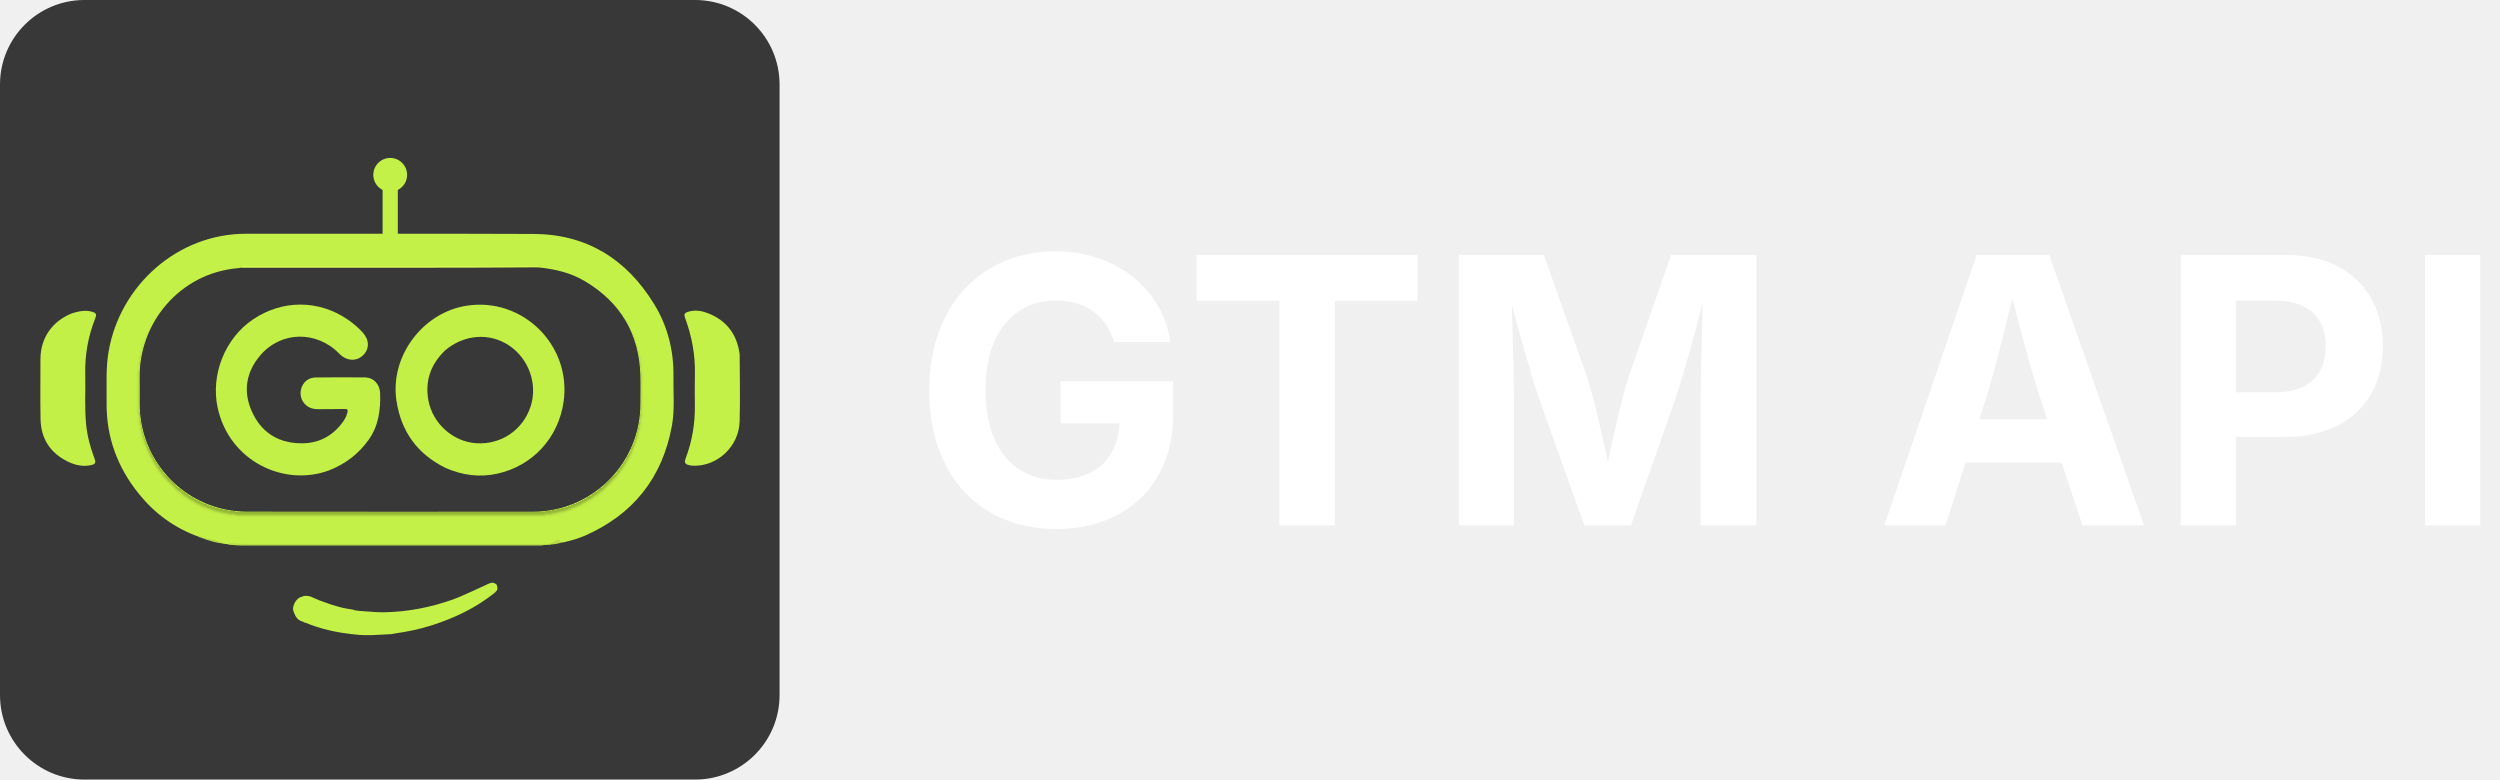
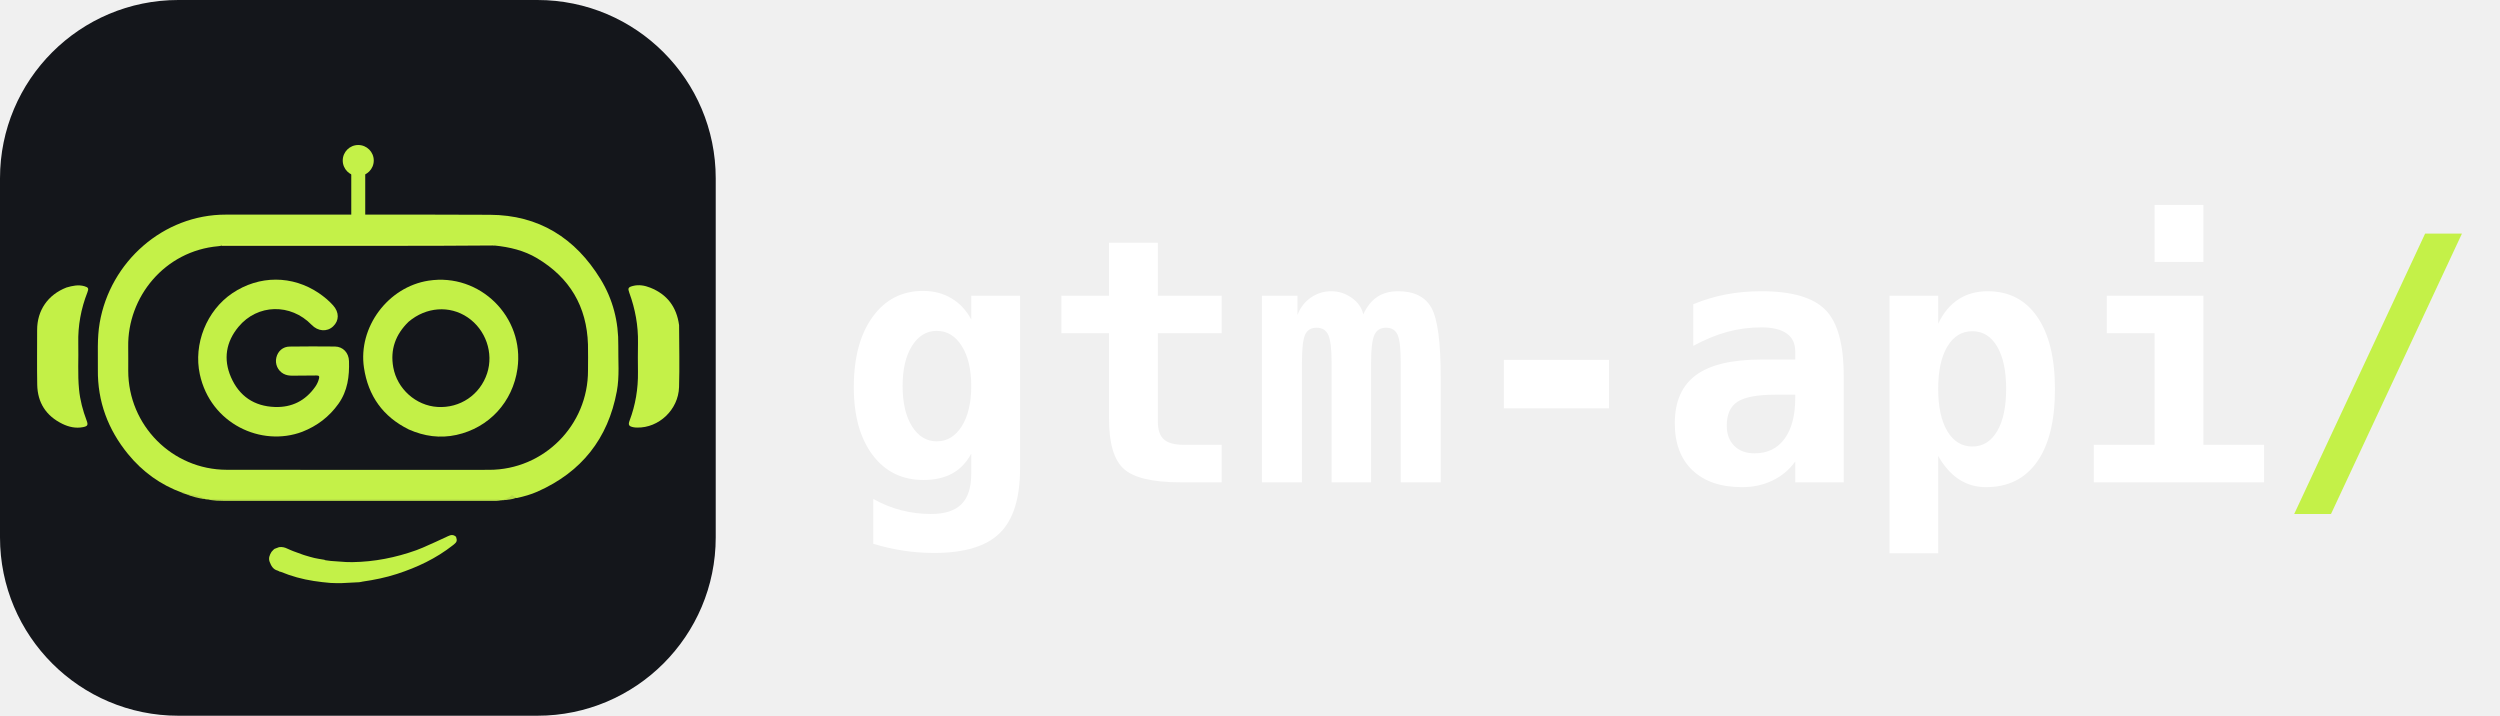
- <svg xmlns="http://www.w3.org/2000/svg" width="2960" height="923" viewBox="0 0 2960 923" fill="none">
-   <rect width="923" height="923" rx="100" fill="#383838" />
+ <svg xmlns="http://www.w3.org/2000/svg" width="3224" height="923" viewBox="0 0 3224 923" fill="none">
+   <rect width="923" height="923" rx="230" fill="#14161B" />
  <rect x="453" y="200" width="18" height="89" fill="#C4F148" />
  <circle cx="462" cy="207" r="20" fill="#C4F148" />
  <path d="M441.042 751.967C436.06 751.922 431.054 752.167 426.102 751.763C418.927 751.176 411.76 750.315 404.645 749.223C389.974 746.97 375.733 743.107 362.032 737.393C361.745 737.273 361.402 737.284 360.9 737.273C359.822 736.811 358.987 736.098 358.028 735.847C352.109 734.299 349.714 729.688 347.704 724.462C345.978 719.745 347.676 715.794 350.095 711.727C351.008 710.696 351.765 709.887 352.523 709.077C352.919 708.711 353.314 708.345 353.969 707.817C356.038 706.966 357.848 706.277 359.883 705.605C363.806 705.053 367.208 705.883 370.525 707.522C372.923 708.706 375.465 709.605 378.076 710.747C382.392 712.348 386.575 713.832 390.882 715.414C391.408 715.607 391.81 715.704 392.32 715.867C392.427 715.933 392.554 715.933 392.554 715.933C392.554 715.933 392.68 715.933 392.776 716.035C393.144 716.179 393.417 716.22 393.852 716.353C397.86 717.516 401.675 718.724 405.564 719.618C409.276 720.47 413.065 720.996 416.994 721.678C417.518 721.703 417.867 721.714 418.267 721.852C418.474 722.041 418.63 722.104 418.927 722.228C419.271 722.323 419.474 722.355 419.835 722.506C422.17 722.884 424.342 723.225 426.526 723.388C432.968 723.868 439.415 724.277 446.049 724.786C448.9 724.867 451.564 724.876 454.437 724.93C482.957 724.521 510.304 719.048 536.873 709.552C539.618 708.571 542.272 707.341 545.149 706.254C556.159 701.362 567.073 696.613 577.773 691.434C581.623 689.571 584.811 689.199 588.122 692.29C589.751 697.16 589.246 698.949 585.485 702.006C585.042 702.366 584.598 702.725 584.149 703.079C562.535 720.116 538.038 731.685 511.921 740.152C497.563 744.806 482.82 747.832 467.677 750.01C466.049 750.281 464.646 750.746 463.221 750.829C455.831 751.262 448.436 751.598 441.042 751.967Z" fill="#C3F148" />
-   <path d="M235.171 635.481C206.964 625.293 183.724 608.389 165.032 585.473C139.267 553.887 125.717 517.732 126.215 476.696C126.46 456.56 125.116 436.395 128.559 416.338C142.086 337.544 210.644 276.617 291.344 276.773C404.838 276.991 518.334 276.445 631.825 276.993C694.804 277.296 741.814 306.833 774.399 359.892C790.477 386.072 797.805 414.941 797.363 445.683C797.08 465.324 799.071 485.118 795.468 504.567C784.152 565.649 749.906 608.821 693.067 634.004C684.653 637.732 675.837 640.186 666.495 642.257C659.951 640.998 654.538 644.318 648.358 644.994C647.579 645.098 647.147 645.201 646.386 645.238C643.566 644.878 641.064 645.006 638.567 645.006C521.617 644.999 404.667 645.015 287.717 644.955C281.775 644.952 275.79 645.186 269.395 644.22C267.862 644.208 266.816 644.117 265.395 643.895C256.925 641.035 248.448 639.719 239.929 637.147C239.541 637.175 239.204 637.216 239.079 637.101C238.097 635.811 236.755 635.695 235.171 635.481Z" fill="#C4F148" />
+   <mask id="bodyHole" maskUnits="userSpaceOnUse">
+     <rect width="923" height="923" fill="#fff" />
+     <path d="M637.542 316.593C657.268 318.567 675.834 322.977 692.608 332.983C734.695 358.088 756.759 395.183 758.253 444.254C758.593 455.406 758.245 466.579 758.286 477.742C758.54 548.311 701.38 605.864 630.811 605.896C518.011 605.946 405.212 606.008 292.412 605.834C222.145 605.725 165.489 548.658 165.369 478.338C165.351 468.007 165.508 457.675 165.338 447.347C164.282 382.964 212.401 323.441 281.741 317.488C282.572 317.417 283.398 317.302 284.62 317.067C286.789 315.619 288.854 316.017 290.818 316.017C404.592 315.998 518.367 315.999 632.142 316.008C633.801 316.008 635.478 315.851 637.542 316.593Z" fill="#000" />
+   </mask>
+   <path d="M235.171 635.481C206.964 625.293 183.724 608.389 165.032 585.473C139.267 553.887 125.717 517.732 126.215 476.696C126.46 456.56 125.116 436.395 128.559 416.338C142.086 337.544 210.644 276.617 291.344 276.773C404.838 276.991 518.334 276.445 631.825 276.993C694.804 277.296 741.814 306.833 774.399 359.892C790.477 386.072 797.805 414.941 797.363 445.683C797.08 465.324 799.071 485.118 795.468 504.567C784.152 565.649 749.906 608.821 693.067 634.004C684.653 637.732 675.837 640.186 666.495 642.257C659.951 640.998 654.538 644.318 648.358 644.994C647.579 645.098 647.147 645.201 646.386 645.238C643.566 644.878 641.064 645.006 638.567 645.006C521.617 644.999 404.667 645.015 287.717 644.955C281.775 644.952 275.79 645.186 269.395 644.22C267.862 644.208 266.816 644.117 265.395 643.895C256.925 641.035 248.448 639.719 239.929 637.147C239.541 637.175 239.204 637.216 239.079 637.101C238.097 635.811 236.755 635.695 235.171 635.481Z" fill="#C4F148" mask="url(#bodyHole)" />
  <path d="M875.752 419.379C875.827 446.323 876.518 472.827 875.702 499.284C874.804 528.397 849.654 551.964 821.624 551.402C820.131 551.372 818.618 551.289 817.154 551.016C810.99 549.863 809.819 548.004 811.956 542.332C819.565 522.136 823.01 501.256 822.719 479.692C822.55 467.202 822.527 454.703 822.749 442.214C823.146 419.946 819.192 398.476 811.569 377.614C809.435 371.772 810.032 370.408 816.061 368.799C823.773 366.74 831.425 368.135 838.564 370.971C860.27 379.595 872.588 395.76 875.752 419.379Z" fill="#C4F148" />
  <path d="M85.784 370.746C93.579 368.49 101.056 366.882 108.749 369.065C113.931 370.536 114.681 371.99 112.752 376.912C104.444 398.103 100.413 420.037 100.949 442.815C101.414 462.617 100.032 482.457 101.932 502.226C103.262 516.059 106.823 529.383 111.723 542.374C113.865 548.054 113.093 549.666 107.004 550.85C97.664 552.664 88.687 550.64 80.336 546.548C59.425 536.302 48.416 519.293 48.003 496.043C47.585 472.571 47.92 449.085 47.884 425.605C47.845 400.315 61.699 380.072 85.784 370.746Z" fill="#C3F047" />
  <path d="M269.246 644.478C272.471 642.695 276.372 643.426 279.933 643.558C284.048 643.71 288.209 644.032 292.35 644.033C407.733 644.06 523.117 644.052 638.501 644.076C640.802 644.076 643.171 643.615 645.726 644.914C642.473 646.178 638.791 645.905 635.15 645.906C519.934 645.932 404.718 645.925 289.503 645.935C282.833 645.936 276.19 645.6 269.246 644.478Z" fill="#B7DC47" />
  <path d="M239.769 637.393C248.355 637.428 256.791 639.276 264.885 643.454C256.328 643.141 248.21 640.18 239.769 637.393Z" fill="#B7DC47" />
  <path d="M648.346 645.082C651.467 642.448 656.236 642.786 659.424 639.016C660.924 637.243 663.246 641.251 665.846 641.989C660.448 644.191 654.541 644.538 648.346 645.082Z" fill="#B7DC47" />
  <path d="M235.04 635.739C236.611 633.823 237.949 634.425 239.002 636.656C237.713 636.63 236.473 636.274 235.04 635.739Z" fill="#B7DC47" />
-   <g filter="url(#filter0_d_2191_835)">
-     <path d="M637.542 316.593C657.268 318.567 675.834 322.977 692.608 332.983C734.695 358.088 756.759 395.183 758.253 444.254C758.593 455.406 758.245 466.579 758.286 477.742C758.54 548.311 701.38 605.864 630.811 605.896C518.011 605.946 405.212 606.008 292.412 605.834C222.145 605.725 165.489 548.658 165.369 478.338C165.351 468.007 165.508 457.675 165.338 447.347C164.282 382.964 212.401 323.441 281.741 317.488C282.572 317.417 283.398 317.302 284.62 317.067C286.789 315.619 288.854 316.017 290.818 316.017C404.592 315.998 518.367 315.999 632.142 316.008C633.801 316.008 635.478 315.851 637.542 316.593Z" fill="#383838" />
-   </g>
  <path d="M637.809 316.492C592.707 316.884 547.436 316.951 502.164 316.979C430.089 317.022 358.014 317.04 285.477 316.998C286.495 313.771 289.381 315.062 291.647 315.06C366.95 314.99 442.253 315.001 517.556 315.001C555.54 315.002 593.525 314.99 631.51 315.045C633.567 315.048 635.885 314.217 637.809 316.492Z" fill="#D7FA53" />
  <path d="M389.785 556.833C336.916 576.753 271.483 546.451 257.694 482.719C249.253 443.703 266.351 400.527 299.611 378.132C334.289 354.782 377.1 354.805 411.398 378.157C418.04 382.68 424.179 387.804 429.54 393.766C437.618 402.75 437.526 413.482 429.565 420.926C421.723 428.258 410.097 427.422 401.883 418.935C374.871 391.024 332.129 391.831 307.538 421.484C291.465 440.864 287.697 463.153 297.913 486.517C308.565 510.876 327.753 523.914 354.464 524.845C376.405 525.609 393.89 516.783 406.561 498.74C408.772 495.592 410.364 492.153 411.34 488.366C412.132 485.29 411.512 484.166 408.173 484.232C397.847 484.436 387.516 484.403 377.188 484.47C373.14 484.496 369.222 483.987 365.592 482.004C358.207 477.971 354.425 469.463 356.364 461.151C358.311 452.81 364.839 447.043 373.447 446.943C392.939 446.715 412.438 446.617 431.929 446.876C442.487 447.016 449.729 455.065 450.067 465.582C450.698 485.276 448.314 504.126 436.444 520.768C424.577 537.405 409.091 549.246 389.785 556.833Z" fill="#C3F047" />
-   <path d="M527.191 553.847C493.713 537.296 474.795 510.465 469.37 474.19C461.571 422.05 500.352 370.012 552.633 361.939C618.946 351.7 676.727 408.898 667.322 475.469C661.267 518.326 630.806 551.624 588.552 560.889C567.567 565.49 547.154 562.681 527.191 553.847Z" fill="#C3F047" />
-   <path d="M526.938 414.919C549.591 395.725 579.893 393.571 603.085 409.291C626.389 425.087 636.838 455.134 628.184 481.464C619.086 509.146 593.263 526.618 564.133 524.801C536.434 523.073 512.158 501.595 507.144 473.632C503.047 450.776 510.069 431.277 526.938 414.919Z" fill="#383838" />
+   <mask id="oHole" maskUnits="userSpaceOnUse">
+     <rect width="923" height="923" fill="#fff" />
+     <path d="M526.938 414.919C549.591 395.725 579.893 393.571 603.085 409.291C626.389 425.087 636.838 455.134 628.184 481.464C619.086 509.146 593.263 526.618 564.133 524.801C536.434 523.073 512.158 501.595 507.144 473.632C503.047 450.776 510.069 431.277 526.938 414.919Z" fill="#000" />
+   </mask>
+   <path d="M527.191 553.847C493.713 537.296 474.795 510.465 469.37 474.19C461.571 422.05 500.352 370.012 552.633 361.939C618.946 351.7 676.727 408.898 667.322 475.469C661.267 518.326 630.806 551.624 588.552 560.889C567.567 565.49 547.154 562.681 527.191 553.847Z" fill="#C3F047" mask="url(#oHole)" />
  <defs>
    <filter id="filter0_d_2191_835" x="161.321" y="315.967" width="601.082" height="297.982" filterUnits="userSpaceOnUse" color-interpolation-filters="sRGB">
      <feFlood flood-opacity="0" result="BackgroundImageFix" />
      <feColorMatrix in="SourceAlpha" type="matrix" values="0 0 0 0 0 0 0 0 0 0 0 0 0 0 0 0 0 0 127 0" result="hardAlpha" />
      <feOffset dy="4" />
      <feGaussianBlur stdDeviation="2" />
      <feComposite in2="hardAlpha" operator="out" />
      <feColorMatrix type="matrix" values="0 0 0 0 0 0 0 0 0 0 0 0 0 0 0 0 0 0 0.25 0" />
      <feBlend mode="normal" in2="BackgroundImageFix" result="effect1_dropShadow_2191_835" />
      <feBlend mode="normal" in="SourceGraphic" in2="effect1_dropShadow_2191_835" result="shape" />
    </filter>
  </defs>
-   <text x="1080" y="622" font-family="Inter, -apple-system, BlinkMacSystemFont, 'Helvetica Neue', Arial, sans-serif" font-size="440" font-weight="700" letter-spacing="4" fill="#FFFFFF">GTM API</text>
+   <text x="1080" y="622" font-family="'JetBrains Mono', ui-monospace, Menlo, monospace" font-size="440" font-weight="800" letter-spacing="0" fill="#FFFFFF">gtm-api<tspan fill="#C4F148">/</tspan>
+   </text>
</svg>
